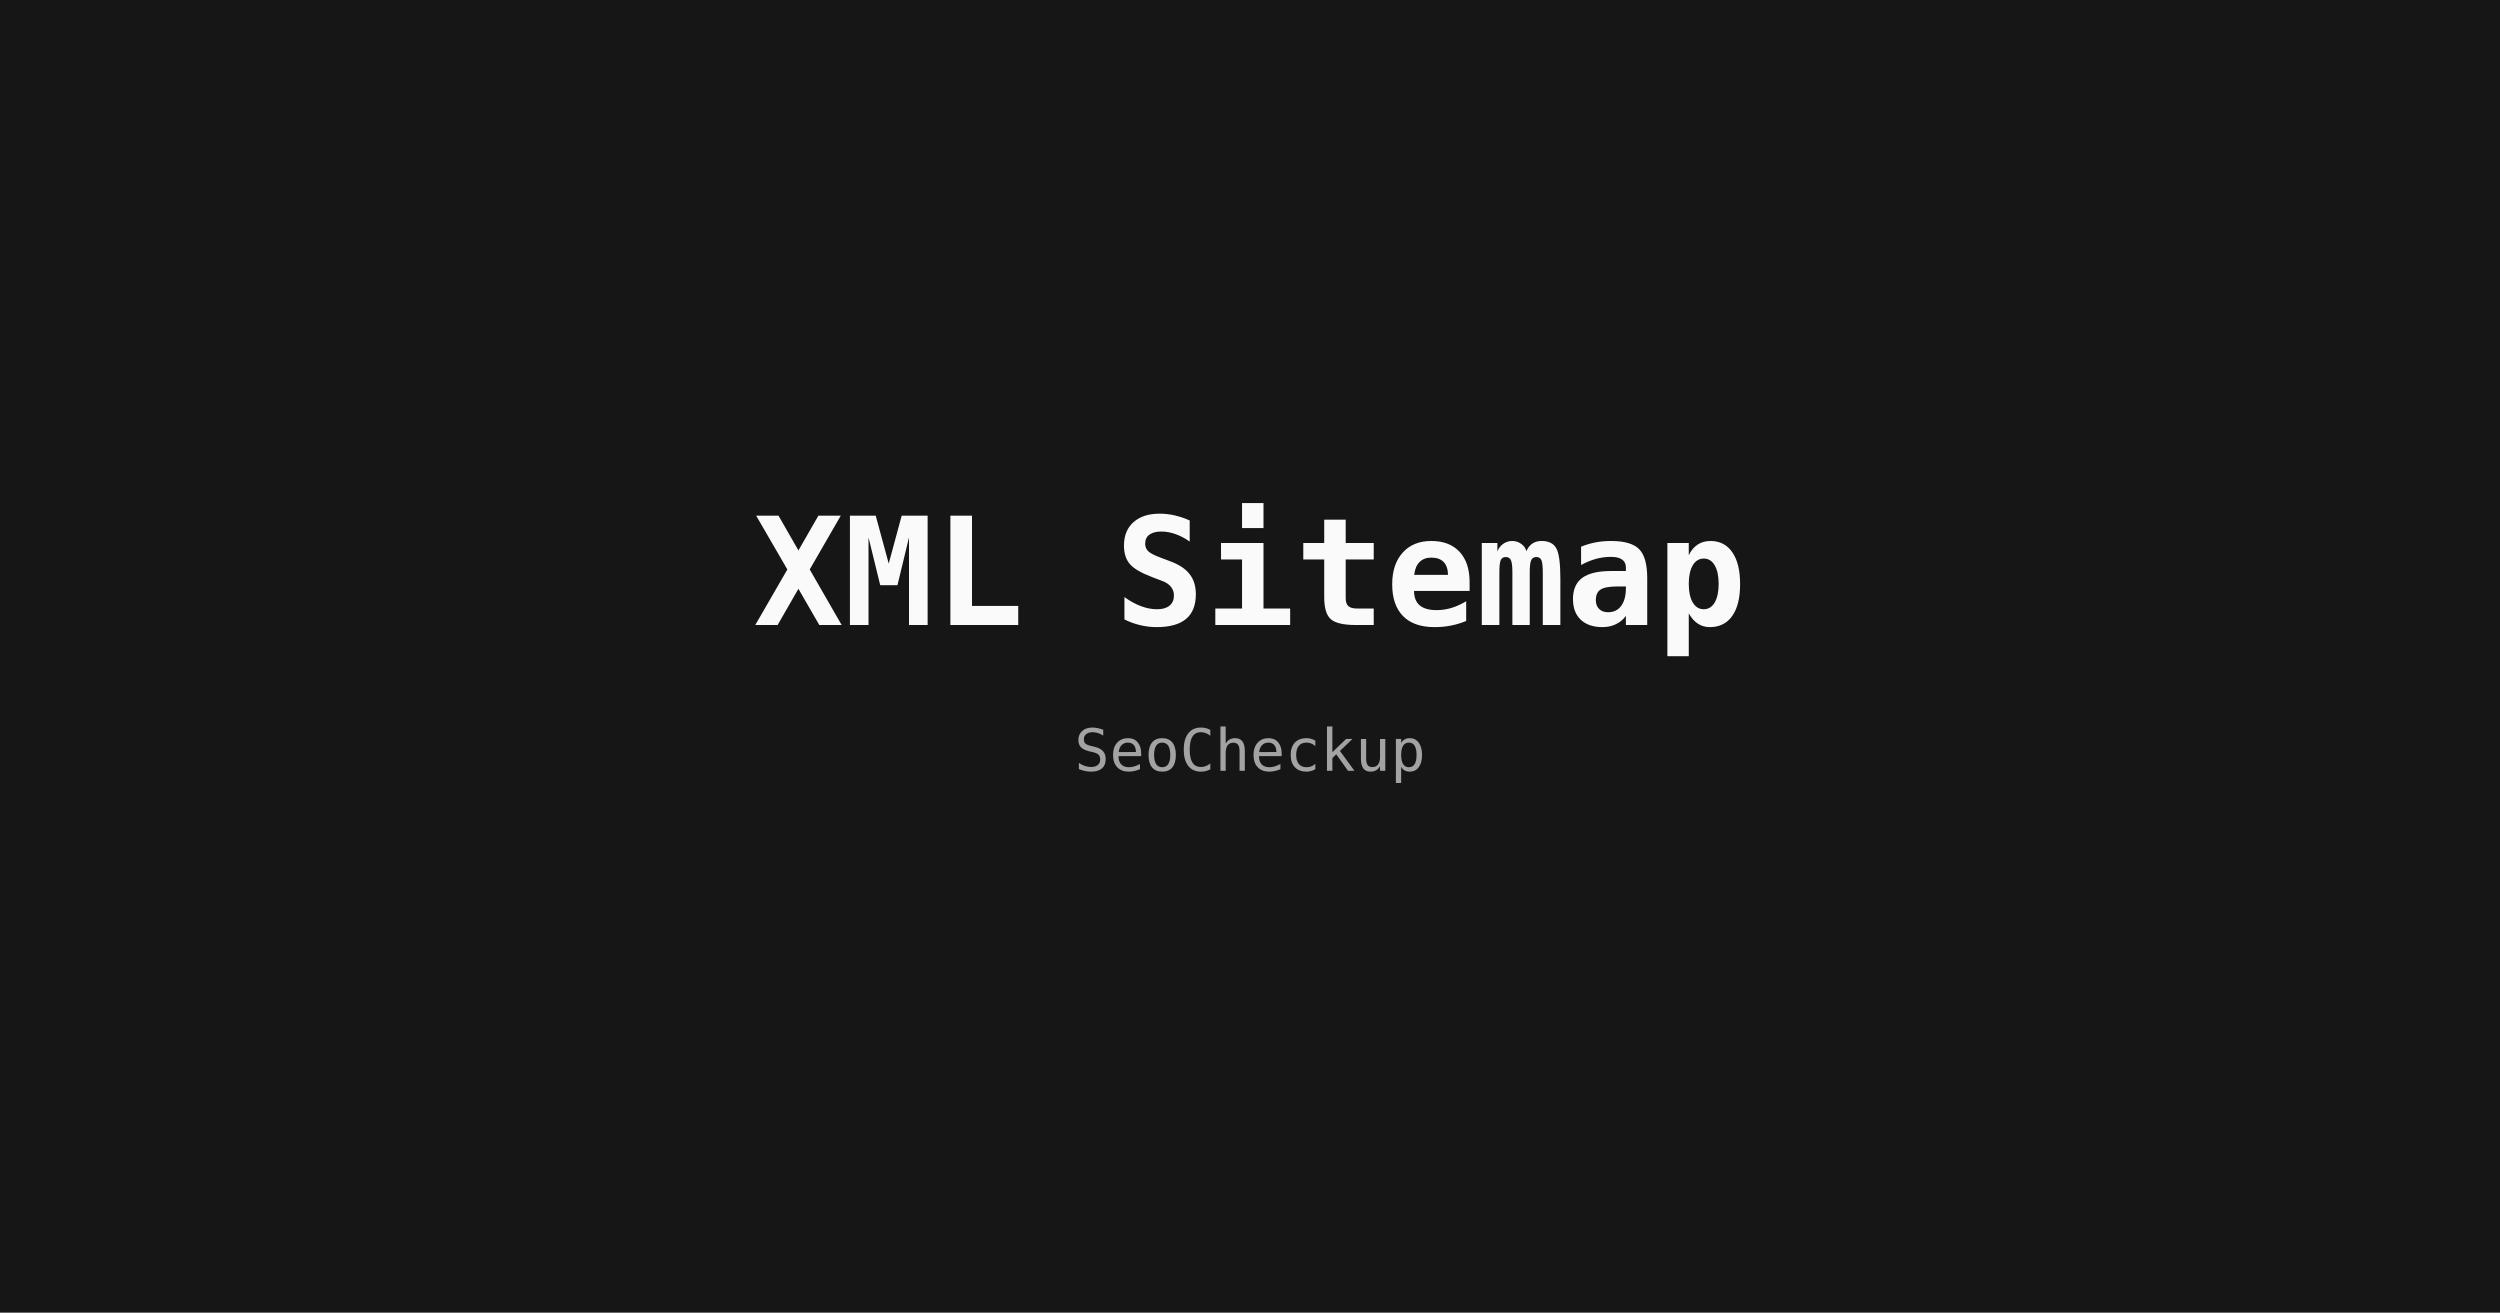
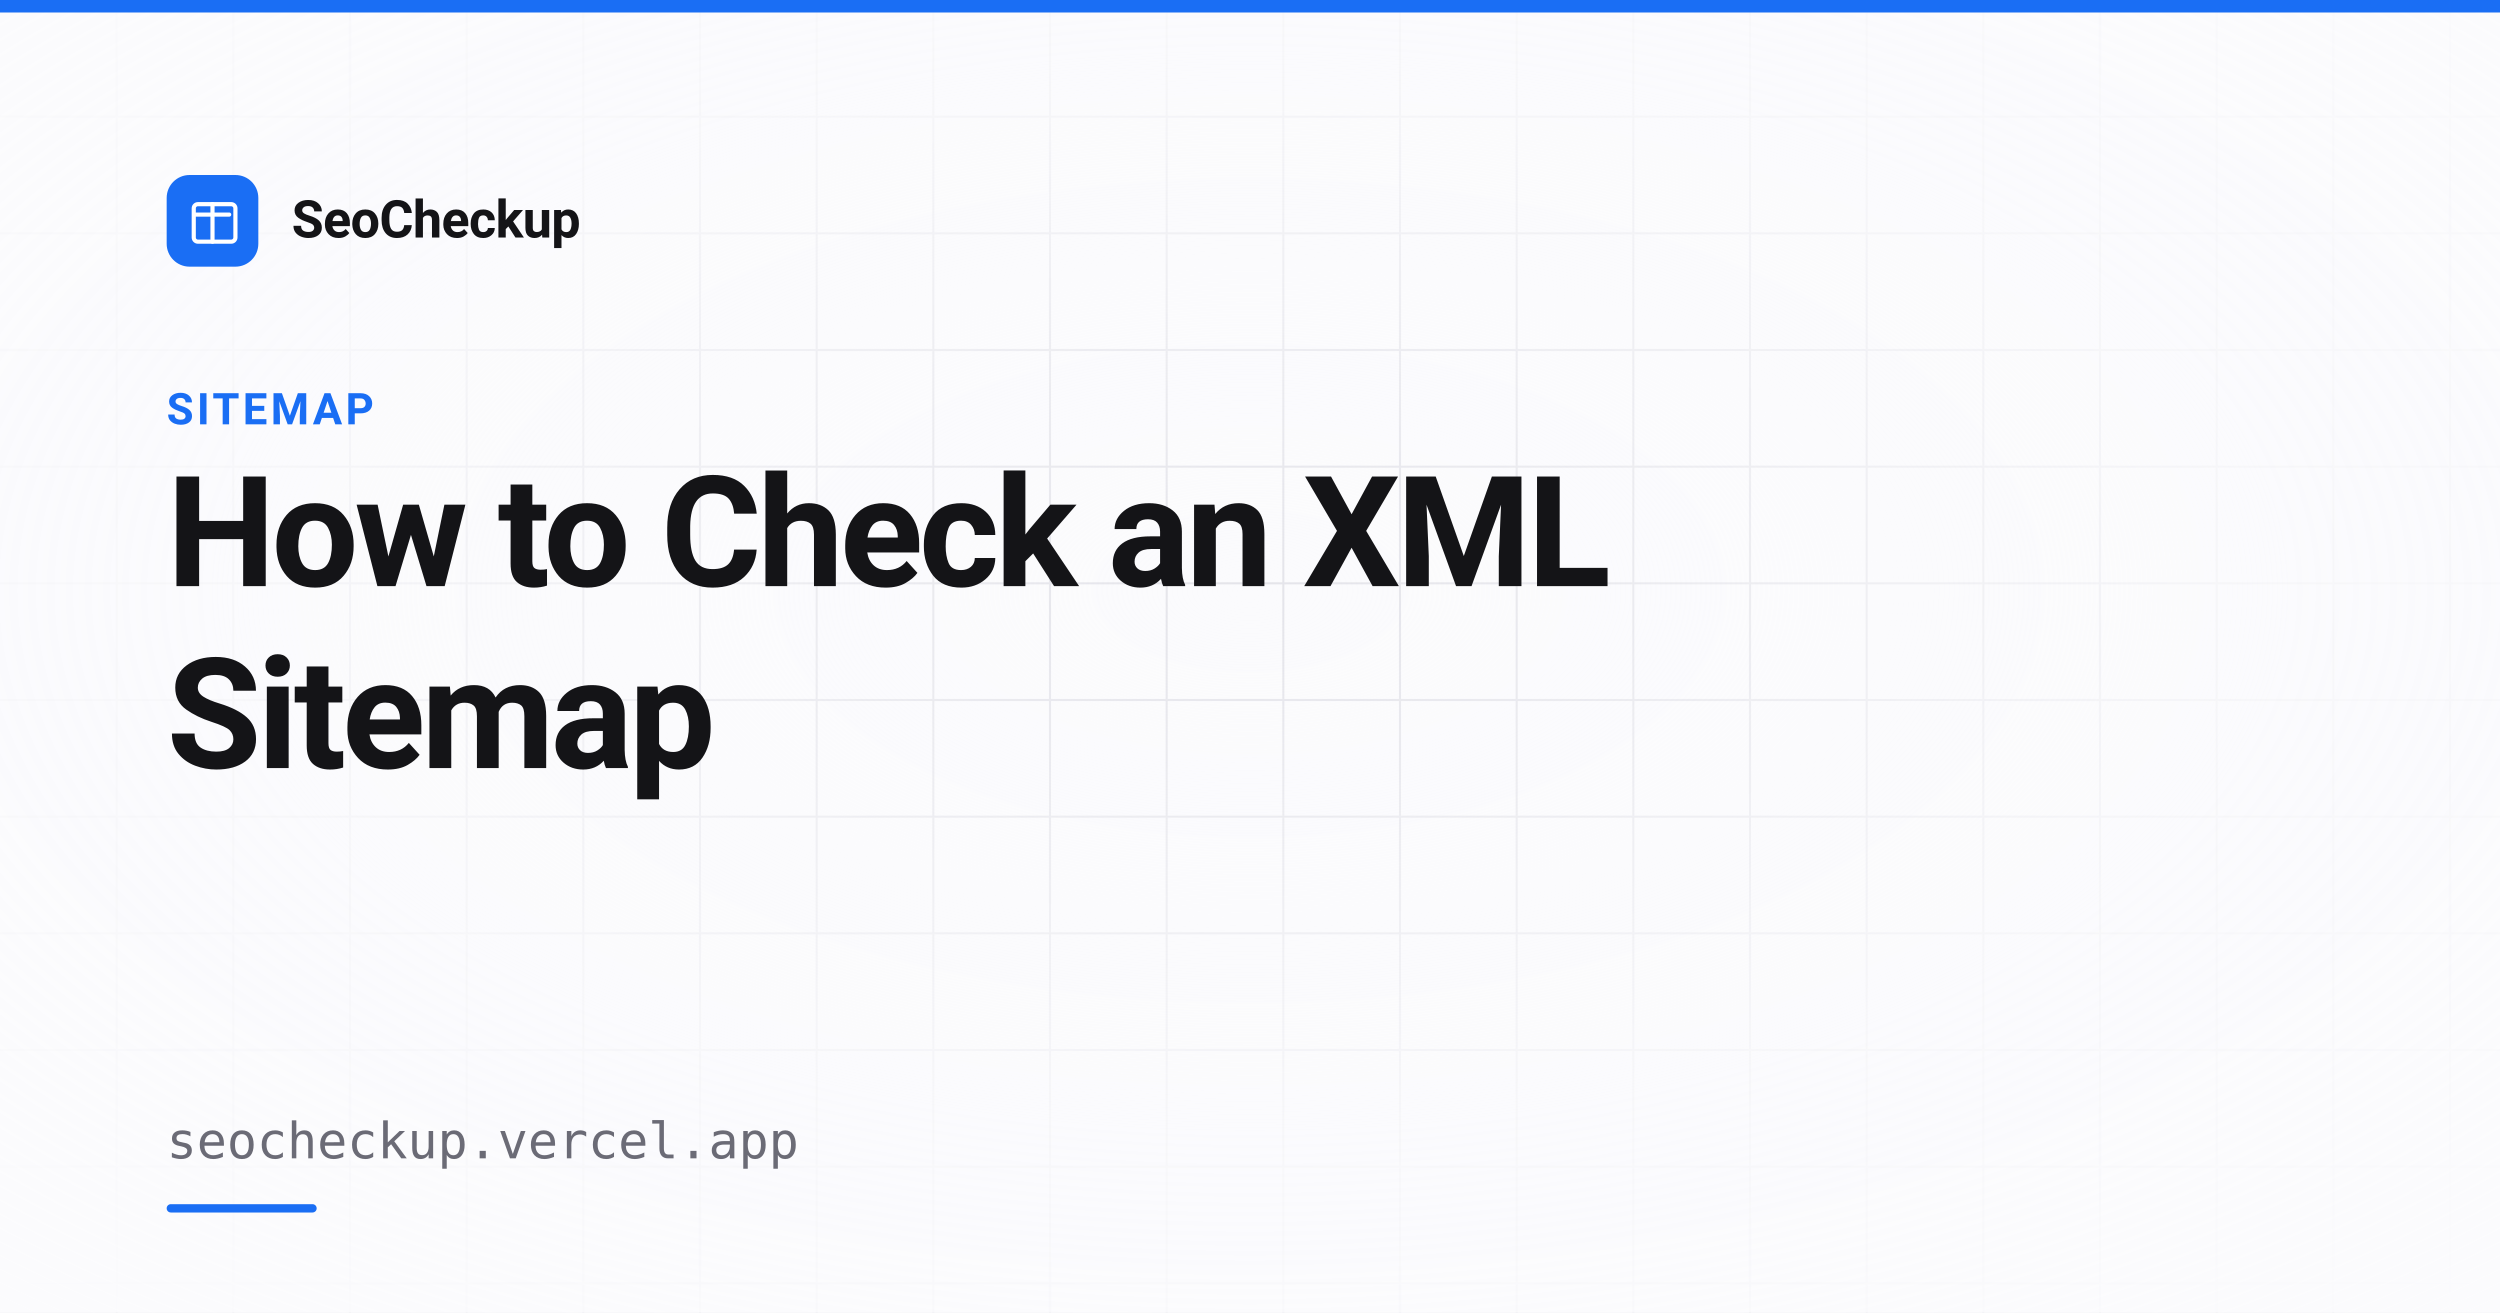
- <svg xmlns="http://www.w3.org/2000/svg" width="1200" height="630" viewBox="0 0 1200 630" fill="none">
-   <rect width="1200" height="630" fill="#0a0a0a" />
-   <rect width="1200" height="630" fill="url(#g)" opacity="0.5" />
+ <svg xmlns="http://www.w3.org/2000/svg" width="1200" height="630" viewBox="0 0 1200 630" fill="none" role="img" aria-label="How to Check an XML Sitemap">
+   <rect width="1200" height="630" fill="#fbfbfd" />
+   <g stroke="#e4e4ea" stroke-width="1">
+     <line x1="0" y1="56" x2="1200" y2="56" />
+     <line x1="0" y1="112" x2="1200" y2="112" />
+     <line x1="0" y1="168" x2="1200" y2="168" />
+     <line x1="0" y1="224" x2="1200" y2="224" />
+     <line x1="0" y1="280" x2="1200" y2="280" />
+     <line x1="0" y1="336" x2="1200" y2="336" />
+     <line x1="0" y1="392" x2="1200" y2="392" />
+     <line x1="0" y1="448" x2="1200" y2="448" />
+     <line x1="0" y1="504" x2="1200" y2="504" />
+     <line x1="0" y1="560" x2="1200" y2="560" />
+     <line x1="0" y1="616" x2="1200" y2="616" />
+     <line x1="56" y1="0" x2="56" y2="630" />
+     <line x1="112" y1="0" x2="112" y2="630" />
+     <line x1="168" y1="0" x2="168" y2="630" />
+     <line x1="224" y1="0" x2="224" y2="630" />
+     <line x1="280" y1="0" x2="280" y2="630" />
+     <line x1="336" y1="0" x2="336" y2="630" />
+     <line x1="392" y1="0" x2="392" y2="630" />
+     <line x1="448" y1="0" x2="448" y2="630" />
+     <line x1="504" y1="0" x2="504" y2="630" />
+     <line x1="560" y1="0" x2="560" y2="630" />
+     <line x1="616" y1="0" x2="616" y2="630" />
+     <line x1="672" y1="0" x2="672" y2="630" />
+     <line x1="728" y1="0" x2="728" y2="630" />
+     <line x1="784" y1="0" x2="784" y2="630" />
+     <line x1="840" y1="0" x2="840" y2="630" />
+     <line x1="896" y1="0" x2="896" y2="630" />
+     <line x1="952" y1="0" x2="952" y2="630" />
+     <line x1="1008" y1="0" x2="1008" y2="630" />
+     <line x1="1064" y1="0" x2="1064" y2="630" />
+     <line x1="1120" y1="0" x2="1120" y2="630" />
+     <line x1="1176" y1="0" x2="1176" y2="630" />
+   </g>
+   <rect width="1200" height="630" fill="url(#fade)" />
  <defs>
-     <linearGradient id="g" x1="0" y1="0" x2="1200" y2="630">
-       <stop stop-color="#222" />
-       <stop offset="1" stop-color="#111" />
-     </linearGradient>
+     <radialGradient id="fade" cx="0.5" cy="0.45" r="0.75">
+       <stop offset="0" stop-color="#fbfbfd" stop-opacity="0" />
+       <stop offset="0.55" stop-color="#fbfbfd" stop-opacity="0.82" />
+       <stop offset="1" stop-color="#fbfbfd" />
+     </radialGradient>
  </defs>
-   <text x="600" y="300" text-anchor="middle" fill="#fafafa" font-family="ui-monospace,monospace" font-size="72" font-weight="700">XML Sitemap</text>
-   <text x="600" y="370" text-anchor="middle" fill="#a3a3a3" font-family="ui-monospace,monospace" font-size="28">SeoCheckup</text>
+   <rect x="0" y="0" width="1200" height="6" fill="#1a6ef4" />
+   <g transform="translate(80,84)">
+     <rect x="0" y="0" width="44" height="44" rx="11" fill="#1a6ef4" />
+     <g transform="translate(11,11)" stroke="#ffffff" stroke-width="2" stroke-linecap="round" stroke-linejoin="round" fill="none">
+       <path d="M11 3v18M3 8h16" />
+       <rect x="2" y="3" width="20" height="18" rx="2" />
+     </g>
+     <text x="60" y="30" fill="#141417" font-family="system-ui,-apple-system,BlinkMacSystemFont,'Segoe UI',Roboto,'Helvetica Neue',Arial,sans-serif" font-size="25" font-weight="600" letter-spacing="-0.3">SeoCheckup</text>
+   </g>
+   <text x="80" y="203.68" fill="#1a6ef4" font-family="system-ui,-apple-system,BlinkMacSystemFont,'Segoe UI',Roboto,'Helvetica Neue',Arial,sans-serif" font-size="21" font-weight="600" letter-spacing="1.6">SITEMAP</text>
+   <text x="80" y="281.34" fill="#141417" font-family="system-ui,-apple-system,BlinkMacSystemFont,'Segoe UI',Roboto,'Helvetica Neue',Arial,sans-serif" font-size="74" font-weight="600" letter-spacing="-2">How to Check an XML</text>
+   <text x="80" y="368.66" fill="#141417" font-family="system-ui,-apple-system,BlinkMacSystemFont,'Segoe UI',Roboto,'Helvetica Neue',Arial,sans-serif" font-size="74" font-weight="600" letter-spacing="-2">Sitemap</text>
+   <text x="80" y="556" fill="#6b6b76" font-family="ui-monospace,SFMono-Regular,Menlo,Consolas,monospace" font-size="24">seocheckup.vercel.app</text>
+   <rect x="80" y="578" width="72" height="4" rx="2" fill="#1a6ef4" />
</svg>
